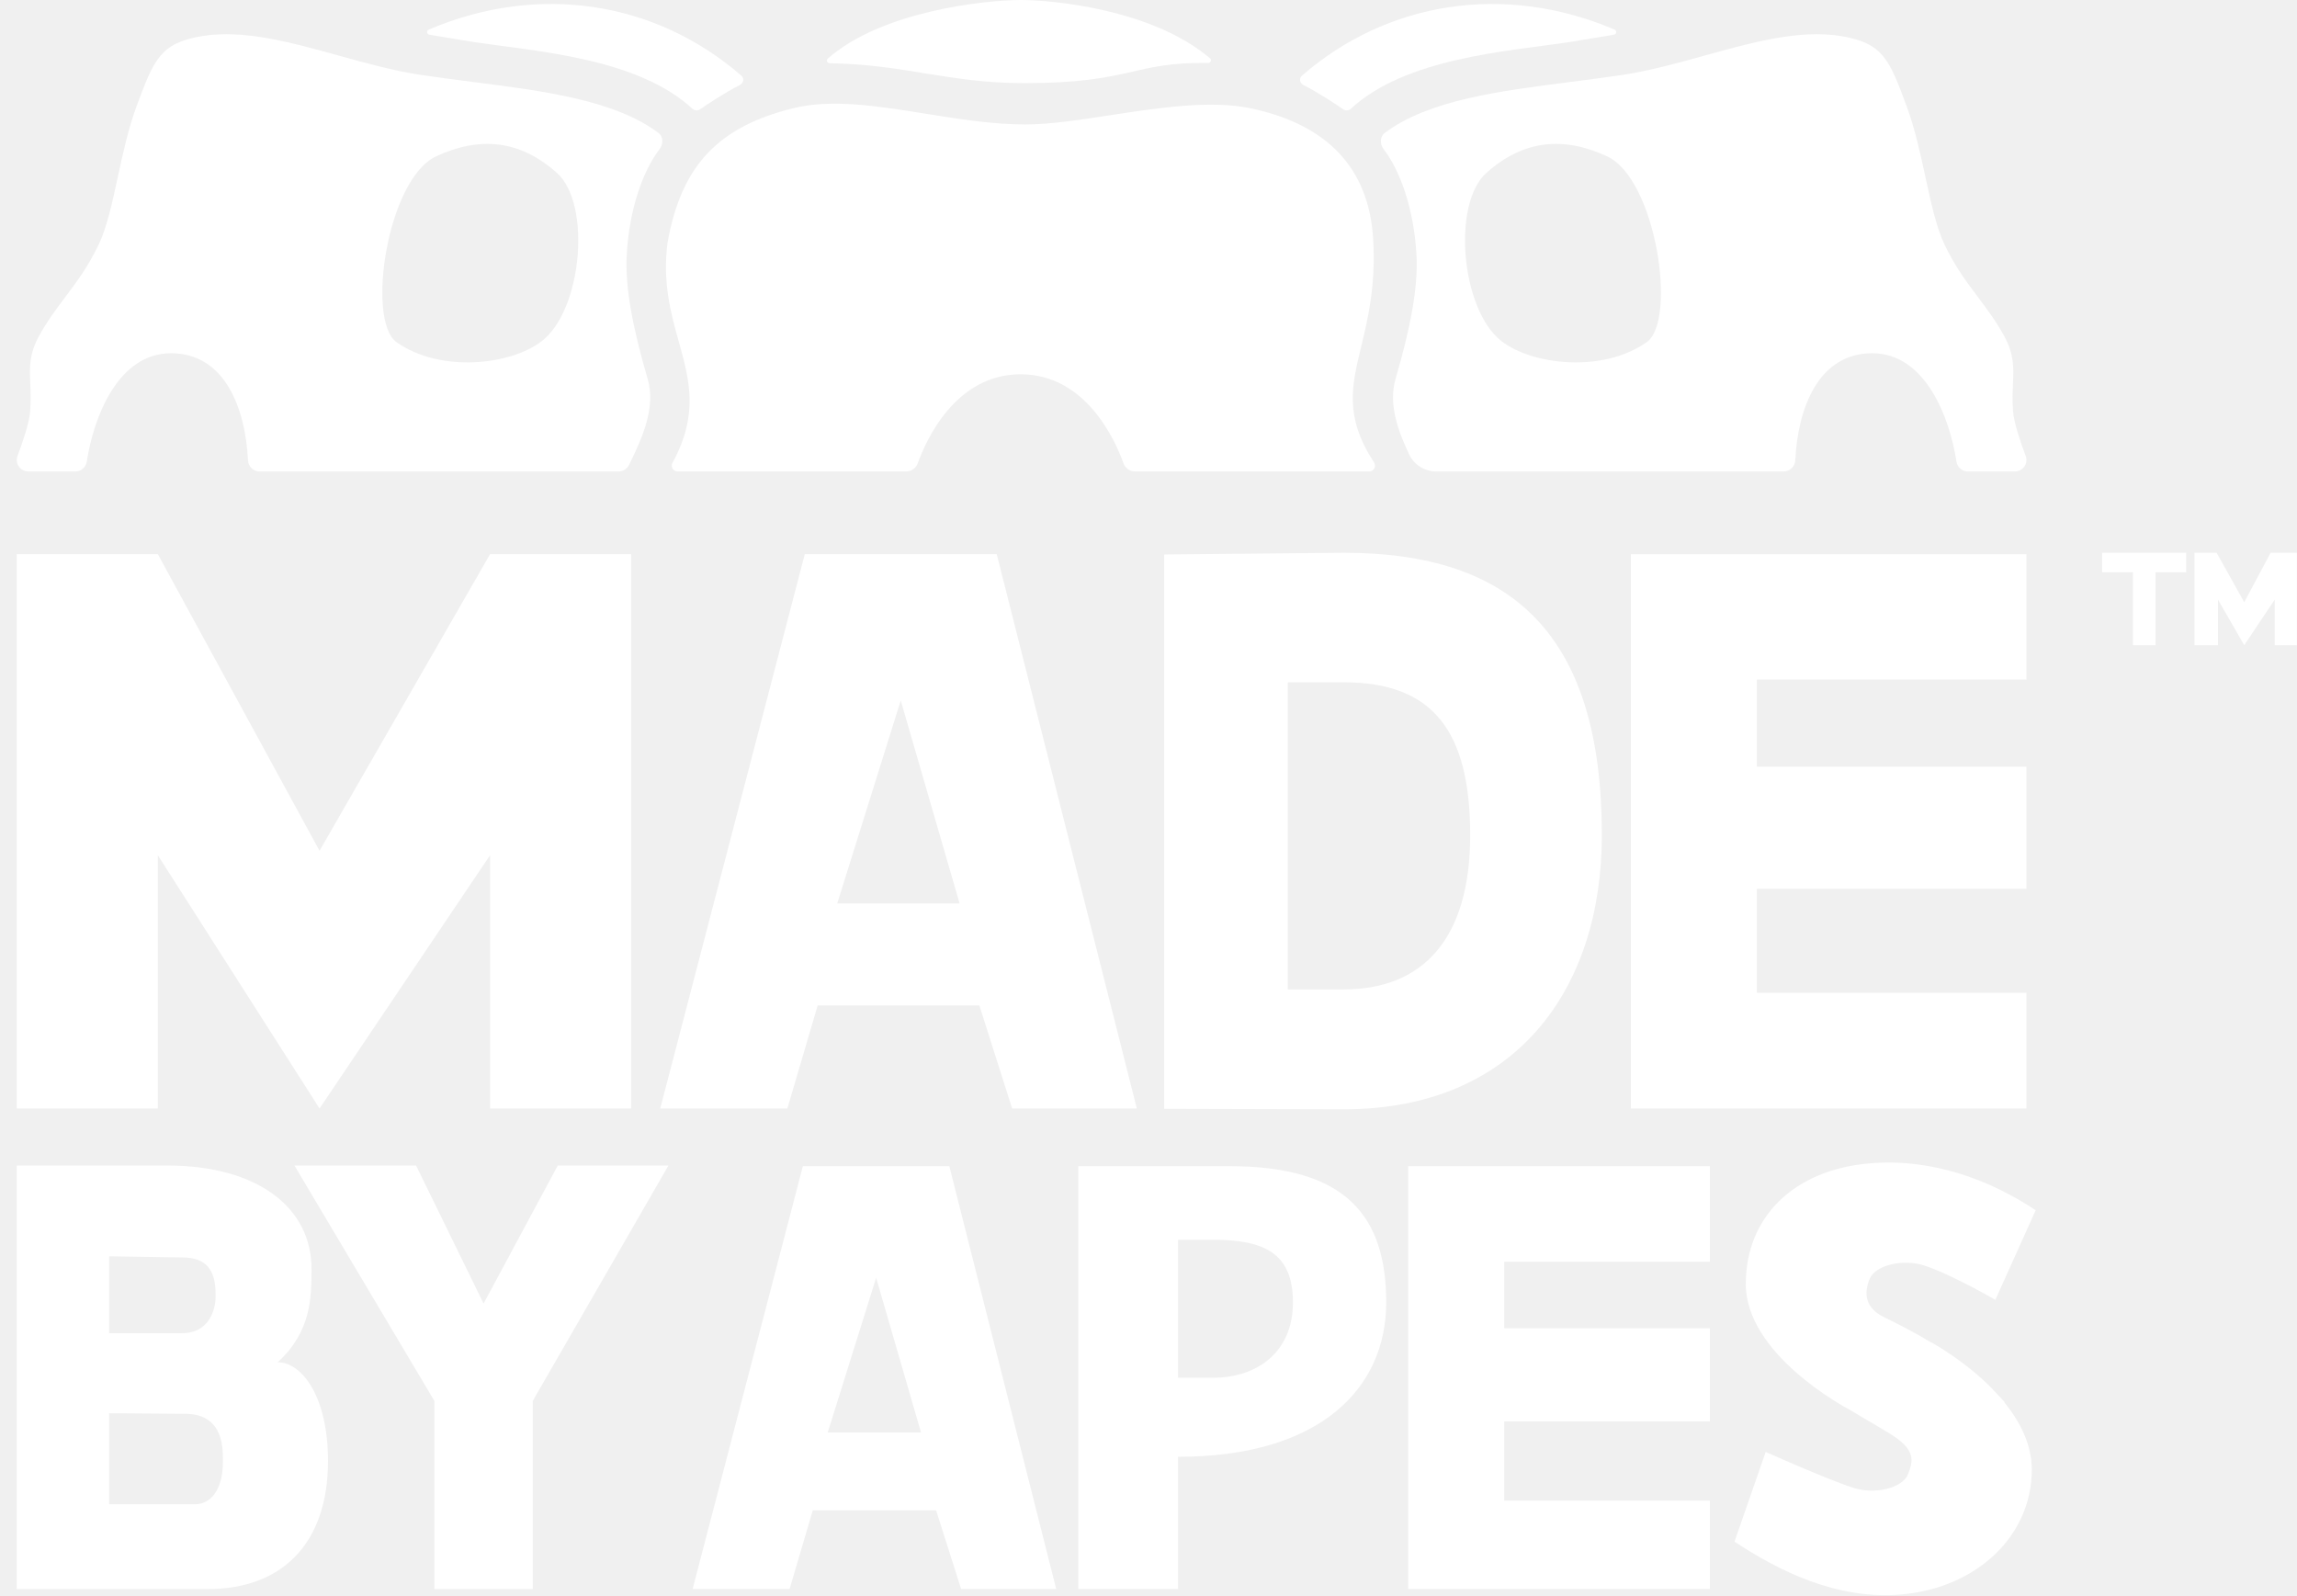
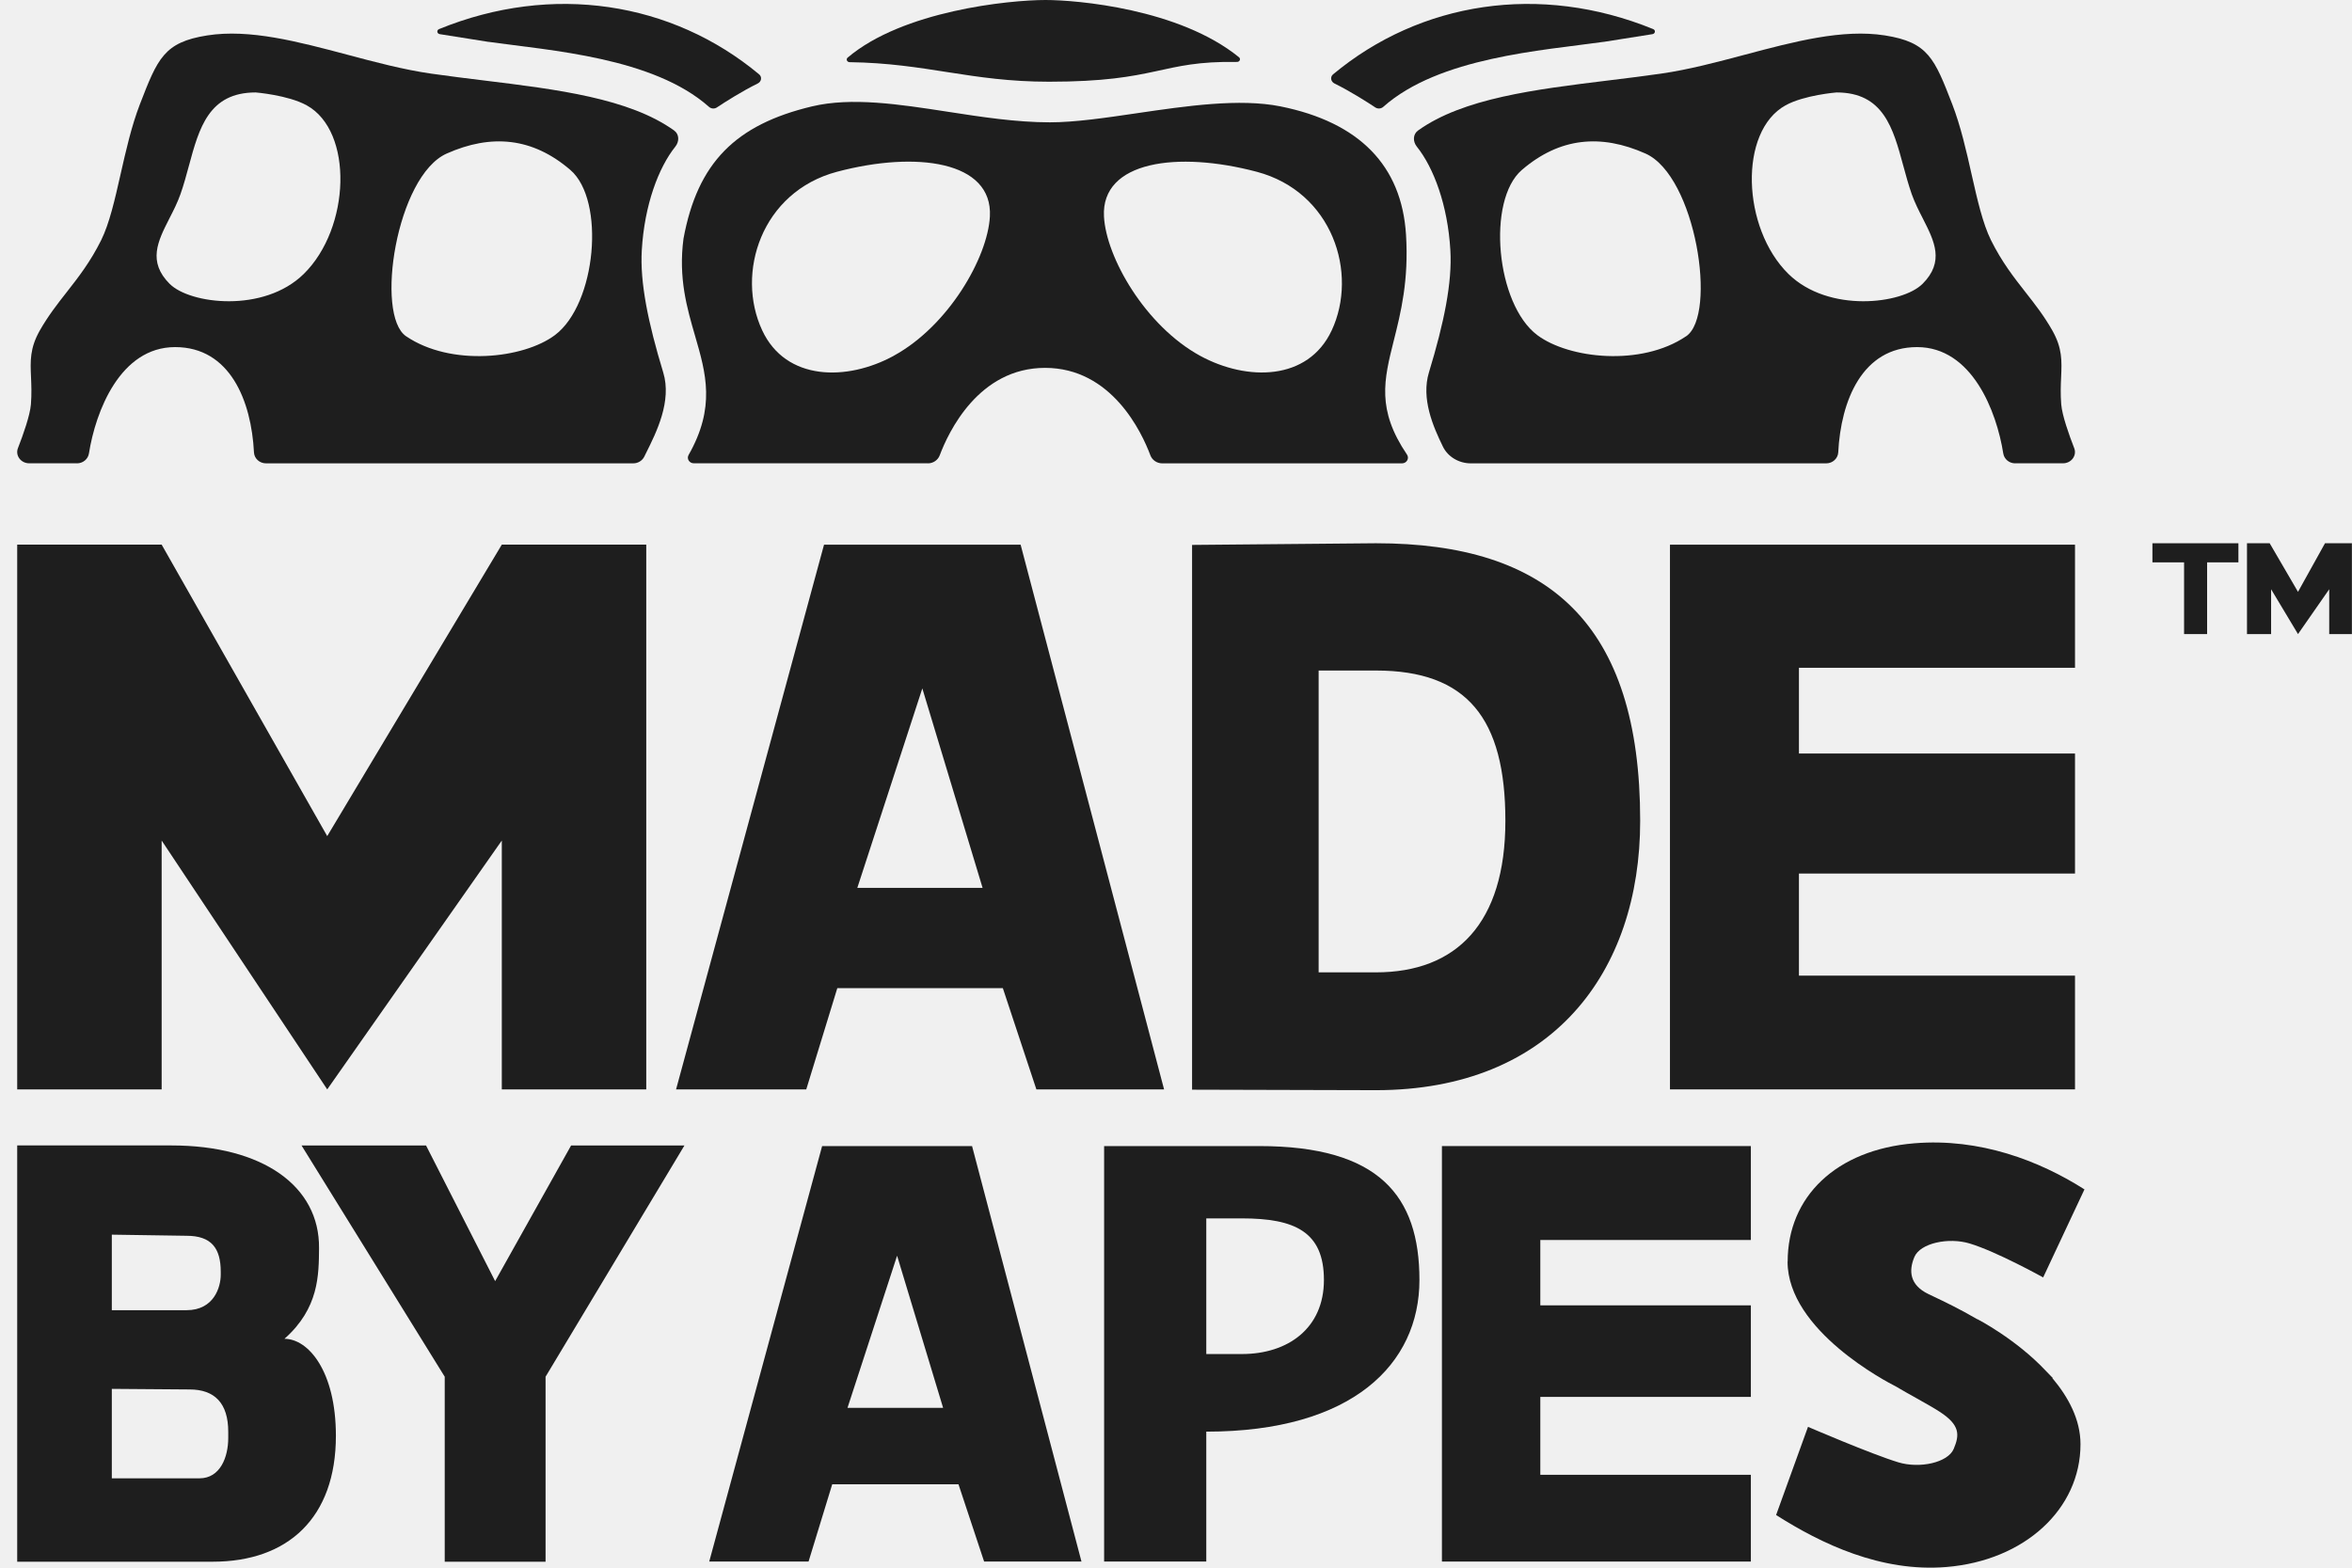
- <svg xmlns="http://www.w3.org/2000/svg" width="72" height="50" viewBox="0 0 72 50" fill="none">
-   <g clipPath="url(#clip0_51_765)">
-     <path d="M0.525 36.533H5.247C8.039 36.533 9.784 37.828 9.765 39.809C9.758 40.661 9.765 41.725 8.706 42.699C9.44 42.699 10.281 43.736 10.281 45.793C10.281 48.409 8.814 49.809 6.509 49.809H0.525V36.533ZM3.422 39.378V41.788H5.709C6.554 41.788 6.757 41.044 6.757 40.656V40.564C6.757 39.809 6.471 39.414 5.709 39.414L3.422 39.378ZM3.422 44.297V47.15H6.103C6.744 47.15 6.986 46.466 6.986 45.863V45.666C6.986 44.755 6.571 44.315 5.805 44.315L3.422 44.297V44.297Z" fill="white" />
-     <path d="M13.614 43.908L9.23 36.533H13.042L15.158 40.859L17.483 36.533H20.952L16.701 43.908V49.809H13.614V43.908Z" fill="white" />
-     <path d="M43.451 40.824C43.451 43.504 41.4 45.662 36.926 45.662V49.805H33.799V36.553H38.547C42.217 36.553 43.451 38.143 43.451 40.824ZM36.926 43.185H38.017C39.424 43.185 40.528 42.366 40.528 40.824C40.528 39.281 39.631 38.86 38.017 38.86H36.926V43.186V43.185Z" fill="white" />
-     <path d="M0.525 34.745V17.371H4.948L10.016 26.667L15.361 17.371H19.783V34.745H15.361V26.807L10.016 34.745L4.948 26.807V34.745H0.525Z" fill="white" />
-     <path d="M25.225 17.371H31.243L35.634 34.745H31.726L30.698 31.514H25.631L24.68 34.745H20.695L25.226 17.371H25.225ZM28.234 21.956L26.243 28.318H30.079L28.234 21.956Z" fill="white" />
-     <path d="M51.121 17.372H63.52V21.299H55.069V24.033H63.52V27.86H55.069V31.117H63.52V34.745H51.121V17.371V17.372Z" fill="white" />
-     <path d="M44.141 36.553H53.597V39.548H47.152V41.633H53.597V44.553H47.152V47.037H53.597V49.804H44.141V36.553Z" fill="white" />
-     <path d="M25.166 36.553H29.757L33.106 49.804H30.126L29.342 47.34H25.477L24.751 49.804H21.711L25.166 36.553ZM27.463 40.05L25.944 44.902H28.87L27.463 40.05Z" fill="white" />
-     <path d="M42.12 34.77L36.492 34.755V17.38L42.12 17.326C47.394 17.326 50.21 19.878 50.21 26.179C50.21 31.013 47.507 34.77 42.12 34.77ZM40.367 31.013H42.12C44.582 31.013 46.083 29.448 46.083 26.179C46.083 22.91 44.912 21.386 42.12 21.386H40.367V31.013Z" fill="white" />
-     <path fillRule="evenodd" clipRule="evenodd" d="M54.723 40.238C54.723 38.171 56.205 36.669 58.602 36.465C60.603 36.293 62.426 37.017 63.809 37.934L62.545 40.742C62.545 40.742 61.131 39.924 60.3 39.662C59.647 39.455 58.78 39.65 58.602 40.092C58.424 40.533 58.457 40.985 59.033 41.274C59.079 41.298 59.131 41.323 59.187 41.351C59.505 41.508 59.985 41.746 60.529 42.077H60.538C60.538 42.077 61.708 42.706 62.621 43.716C62.695 43.793 62.769 43.872 62.84 43.953H62.825C63.315 44.556 63.687 45.275 63.687 46.064C63.687 48.13 61.979 49.774 59.582 49.979C57.581 50.15 55.752 49.238 54.369 48.321L55.346 45.509C55.346 45.509 57.28 46.377 58.11 46.64C58.762 46.846 59.629 46.652 59.807 46.21C59.985 45.768 60.008 45.453 59.376 45.027C59.179 44.895 58.943 44.757 58.676 44.601C58.477 44.485 58.26 44.359 58.031 44.217C57.781 44.086 54.721 42.438 54.721 40.238H54.723Z" fill="white" />
-     <path d="M68.785 20.223V17.326H69.48L70.346 18.876L71.174 17.326H71.997V20.223H71.302V18.794L70.346 20.223L69.523 18.794V20.223H68.785Z" fill="white" />
-     <path d="M65.891 17.936V17.326H68.524V17.936H67.564V20.223H66.859V17.936H65.891Z" fill="white" />
-     <path d="M14.955 1.335L13.461 1.088C13.374 1.074 13.359 0.961 13.44 0.927C16.911 -0.548 20.571 0.056 23.238 2.372C23.334 2.454 23.308 2.604 23.195 2.662C22.715 2.906 22.181 3.262 21.943 3.427C21.869 3.478 21.768 3.468 21.703 3.408C19.994 1.826 16.832 1.61 14.955 1.334V1.335Z" fill="white" />
-     <path d="M49.092 1.335L50.587 1.088C50.674 1.074 50.689 0.961 50.608 0.927C47.136 -0.548 43.476 0.056 40.809 2.372C40.714 2.454 40.739 2.604 40.852 2.662C41.332 2.906 41.866 3.262 42.104 3.427C42.178 3.478 42.279 3.468 42.344 3.408C44.053 1.826 47.215 1.61 49.092 1.334V1.335Z" fill="white" />
-     <path d="M32.113 2.606C29.713 2.606 28.37 2.017 26.009 1.983C25.929 1.982 25.889 1.889 25.948 1.837C27.633 0.347 30.879 0 32.007 0C32.955 0 36.099 0.275 37.928 1.827C37.99 1.88 37.949 1.976 37.866 1.974C35.498 1.938 35.481 2.606 32.112 2.606L32.113 2.606Z" fill="white" />
-     <path fillRule="evenodd" clipRule="evenodd" d="M2.353 14.778H0.893C0.637 14.778 0.461 14.527 0.548 14.295C0.709 13.866 0.918 13.253 0.945 12.899C0.971 12.561 0.96 12.281 0.949 12.027C0.927 11.515 0.91 11.108 1.219 10.54C1.473 10.075 1.753 9.701 2.039 9.321C2.398 8.844 2.764 8.357 3.096 7.66C3.35 7.129 3.514 6.373 3.689 5.564C3.851 4.818 4.022 4.027 4.282 3.327C4.824 1.867 5.017 1.347 6.343 1.13C7.639 0.918 9.119 1.327 10.622 1.744C11.483 1.983 12.352 2.223 13.198 2.349C13.731 2.429 14.272 2.498 14.808 2.567C17.06 2.855 19.256 3.135 20.634 4.162C20.797 4.284 20.797 4.516 20.674 4.676C20.158 5.346 19.728 6.54 19.646 7.976C19.586 9.007 19.838 10.292 20.302 11.879C20.57 12.795 20.095 13.786 19.78 14.444C19.759 14.487 19.74 14.527 19.721 14.567C19.66 14.694 19.529 14.779 19.383 14.779H8.142C7.944 14.779 7.783 14.623 7.773 14.431C7.694 12.787 7.042 11.072 5.361 11.072C3.68 11.072 2.926 13.119 2.721 14.464C2.695 14.643 2.54 14.78 2.353 14.78V14.778ZM5.196 9.056C4.512 8.345 4.829 7.696 5.185 6.969C5.306 6.721 5.432 6.465 5.524 6.194C5.624 5.898 5.704 5.588 5.784 5.283C6.096 4.083 6.39 2.949 7.827 2.949C7.827 2.949 8.817 3.032 9.387 3.36C10.825 4.188 10.73 7.273 9.297 8.738C8.071 9.993 5.812 9.699 5.196 9.056V9.056ZM12.431 10.726C13.808 11.697 16.021 11.442 16.986 10.69C18.255 9.701 18.537 6.39 17.461 5.424C16.3 4.382 15.038 4.267 13.675 4.898C12.133 5.612 11.472 10.049 12.431 10.726H12.431Z" fill="white" />
-     <path fillRule="evenodd" clipRule="evenodd" d="M61.693 14.778H63.153C63.408 14.778 63.585 14.527 63.497 14.295C63.336 13.866 63.127 13.253 63.1 12.899C63.074 12.561 63.085 12.281 63.097 12.027C63.118 11.515 63.135 11.108 62.826 10.54C62.572 10.075 62.292 9.701 62.006 9.321C61.648 8.844 61.281 8.357 60.949 7.66C60.696 7.129 60.532 6.373 60.356 5.564C60.195 4.818 60.023 4.027 59.763 3.327C59.221 1.867 59.029 1.347 57.702 1.13C56.406 0.918 54.926 1.327 53.424 1.744C52.562 1.983 51.693 2.223 50.847 2.349C50.314 2.429 49.774 2.498 49.237 2.567C46.985 2.855 44.789 3.135 43.411 4.162C43.248 4.284 43.248 4.516 43.371 4.676C43.887 5.346 44.317 6.54 44.399 7.976C44.459 9.007 44.207 10.292 43.743 11.879C43.5 12.71 43.867 13.601 44.174 14.25C44.325 14.57 44.659 14.779 45.023 14.779H55.904C56.103 14.779 56.263 14.623 56.273 14.431C56.352 12.787 57.004 11.072 58.685 11.072C60.366 11.072 61.121 13.119 61.325 14.464C61.351 14.643 61.506 14.78 61.693 14.78V14.778ZM58.851 9.056C59.535 8.345 59.218 7.696 58.862 6.969C58.741 6.721 58.616 6.465 58.523 6.194C58.423 5.898 58.343 5.588 58.263 5.283C57.951 4.083 57.656 2.949 56.22 2.949C56.22 2.949 55.23 3.032 54.66 3.36C53.221 4.188 53.317 7.273 54.749 8.738C55.977 9.993 58.234 9.699 58.851 9.056V9.056ZM51.615 10.726C50.239 11.697 48.026 11.442 47.061 10.69C45.792 9.701 45.51 6.39 46.586 5.424C47.747 4.382 49.009 4.267 50.372 4.898C51.913 5.612 52.575 10.049 51.616 10.726H51.615Z" fill="white" />
-     <path fillRule="evenodd" clipRule="evenodd" d="M28.406 14.777H21.24C21.1 14.777 21.014 14.63 21.078 14.51C21.91 12.985 21.611 11.911 21.277 10.71C21.03 9.823 20.763 8.866 20.924 7.609C21.353 5.188 22.513 3.976 24.855 3.394C26.069 3.091 27.514 3.324 29.012 3.564C30.05 3.73 31.111 3.901 32.14 3.901C32.908 3.901 33.834 3.759 34.802 3.611C36.323 3.378 37.945 3.131 39.2 3.394C41.615 3.901 42.908 5.284 43.041 7.481C43.129 8.944 42.88 9.978 42.668 10.859C42.364 12.116 42.137 13.062 43.071 14.498C43.149 14.617 43.063 14.777 42.917 14.777H35.577C35.413 14.777 35.269 14.672 35.216 14.522C34.953 13.79 34.032 11.732 31.992 11.732C29.951 11.732 29.03 13.79 28.767 14.522C28.713 14.671 28.569 14.777 28.406 14.777V14.777ZM27.358 11.348C25.923 12.164 24.057 12.151 23.333 10.539C22.512 8.708 23.31 6.119 25.623 5.478C28.047 4.808 30.391 5.135 30.303 6.901C30.237 8.214 29.036 10.394 27.358 11.347V11.348ZM40.765 10.539C40.041 12.151 38.175 12.163 36.74 11.348C35.062 10.394 33.861 8.214 33.795 6.902C33.707 5.136 36.051 4.808 38.474 5.479C40.787 6.12 41.586 8.709 40.765 10.54V10.539Z" fill="white" />
+ <svg xmlns="http://www.w3.org/2000/svg" width="48" height="32" viewBox="0 0 48 32" fill="none">
+   <g clip-path="url(#clip0_45_2866)">
+     <path d="M0.351 23.381H3.499C5.36 23.381 6.523 24.21 6.511 25.478C6.506 26.023 6.511 26.704 5.805 27.328C6.294 27.328 6.855 27.991 6.855 29.308C6.855 30.982 5.877 31.878 4.34 31.878H0.351V23.381ZM2.282 25.202V26.744H3.806C4.37 26.744 4.505 26.268 4.505 26.02V25.961C4.505 25.478 4.315 25.225 3.806 25.225L2.282 25.202ZM2.282 28.351V30.176H4.07C4.497 30.176 4.658 29.739 4.658 29.353V29.226C4.658 28.643 4.381 28.362 3.87 28.362L2.282 28.35V28.351Z" fill="#1E1E1E" />
+     <path d="M9.076 28.102L6.154 23.382H8.695L10.105 26.151L11.655 23.382H13.968L11.134 28.102V31.878H9.076V28.102Z" fill="#1E1E1E" />
+     <path d="M28.968 26.127C28.968 27.843 27.601 29.223 24.618 29.223V31.875H22.533V23.394H25.699C28.145 23.394 28.968 24.411 28.968 26.127ZM24.618 27.639H25.345C26.283 27.639 27.019 27.114 27.019 26.127C27.019 25.14 26.421 24.87 25.345 24.87H24.618V27.639V27.639Z" fill="#1E1E1E" />
+     <path d="M0.351 22.237V11.117H3.299L6.678 17.067L10.241 11.117H13.189V22.237H10.241V17.157L6.678 22.237L3.299 17.157V22.237H0.351Z" fill="#1E1E1E" />
+     <path d="M16.817 11.118H20.829L23.757 22.238H21.151L20.466 20.17H17.088L16.454 22.238H13.797L16.817 11.118H16.817ZM18.823 14.052L17.496 18.124H20.053L18.823 14.052Z" fill="#1E1E1E" />
+     <path d="M34.081 11.118H42.347V13.631H36.713V15.381H42.347V17.831H36.713V19.915H42.347V22.237H34.081V11.117V11.118Z" fill="#1E1E1E" />
+     <path d="M29.427 23.394H35.732V25.311H31.435V26.645H35.732V28.514H31.435V30.104H35.732V31.875H29.427V23.394Z" fill="#1E1E1E" />
+     <path d="M16.778 23.394H19.838L22.071 31.875H20.084L19.561 30.298H16.984L16.501 31.875H14.474L16.778 23.394ZM18.308 25.632L17.296 28.737H19.247L18.308 25.632Z" fill="#1E1E1E" />
+     <path d="M28.08 22.253L24.328 22.243V11.123L28.08 11.089C31.596 11.089 33.473 12.722 33.473 16.755C33.473 19.848 31.671 22.253 28.08 22.253ZM26.911 19.848H28.08C29.721 19.848 30.722 18.847 30.722 16.755C30.722 14.663 29.941 13.687 28.08 13.687H26.911V19.848Z" fill="#1E1E1E" />
+     <path fill-rule="evenodd" clip-rule="evenodd" d="M36.483 25.752C36.483 24.429 37.471 23.468 39.069 23.337C40.403 23.227 41.618 23.691 42.54 24.278L41.697 26.075C41.697 26.075 40.755 25.551 40.2 25.383C39.766 25.251 39.187 25.375 39.069 25.658C38.95 25.941 38.972 26.23 39.356 26.415C39.387 26.43 39.421 26.446 39.459 26.464C39.671 26.565 39.991 26.717 40.353 26.929H40.359C40.359 26.929 41.139 27.331 41.748 27.978C41.797 28.027 41.846 28.078 41.894 28.129H41.884C42.21 28.516 42.459 28.975 42.459 29.48C42.459 30.803 41.32 31.855 39.722 31.986C38.388 32.096 37.169 31.512 36.247 30.925L36.898 29.125C36.898 29.125 38.187 29.681 38.741 29.849C39.175 29.981 39.754 29.857 39.872 29.574C39.991 29.291 40.006 29.09 39.585 28.817C39.453 28.732 39.296 28.644 39.118 28.544C38.985 28.47 38.841 28.39 38.688 28.299C38.521 28.215 36.481 27.16 36.481 25.752H36.483Z" fill="#1E1E1E" />
+     <path d="M45.857 12.943V11.089H46.32L46.898 12.081L47.449 11.089H47.998V12.943H47.535V12.028L46.898 12.943L46.349 12.028V12.943H45.857Z" fill="#1E1E1E" />
+     <path d="M43.927 11.479V11.089H45.682V11.479H45.043V12.943H44.573V11.479H43.927Z" fill="#1E1E1E" />
+     <path d="M9.97 0.855L8.975 0.697C8.916 0.688 8.907 0.616 8.96 0.594C11.274 -0.35 13.714 0.036 15.493 1.518C15.556 1.571 15.54 1.667 15.464 1.704C15.144 1.861 14.788 2.088 14.629 2.194C14.58 2.226 14.513 2.22 14.47 2.182C13.33 1.169 11.222 1.031 9.97 0.854V0.855Z" fill="#1E1E1E" />
+     <path d="M32.728 0.855L33.724 0.697C33.782 0.688 33.792 0.616 33.739 0.594C31.424 -0.35 28.984 0.036 27.205 1.518C27.142 1.571 27.159 1.667 27.234 1.704C27.554 1.861 27.91 2.088 28.069 2.194C28.118 2.226 28.186 2.22 28.229 2.182C29.368 1.169 31.476 1.031 32.728 0.854V0.855Z" fill="#1E1E1E" />
+     <path d="M21.409 1.668C19.809 1.668 18.914 1.291 17.339 1.269C17.286 1.268 17.26 1.209 17.299 1.176C18.422 0.222 20.586 0 21.338 0C21.97 0 24.066 0.176 25.286 1.169C25.327 1.203 25.3 1.265 25.244 1.264C23.666 1.24 23.654 1.668 21.408 1.668L21.409 1.668Z" fill="#1E1E1E" />
+     <path fill-rule="evenodd" clip-rule="evenodd" d="M1.569 9.457H0.596C0.425 9.457 0.308 9.297 0.366 9.148C0.473 8.874 0.612 8.481 0.631 8.255C0.648 8.038 0.64 7.859 0.633 7.697C0.619 7.369 0.607 7.109 0.813 6.745C0.983 6.447 1.169 6.208 1.36 5.965C1.599 5.66 1.843 5.348 2.065 4.902C2.233 4.562 2.343 4.078 2.46 3.56C2.568 3.083 2.682 2.577 2.855 2.128C3.217 1.194 3.345 0.862 4.229 0.723C5.093 0.587 6.08 0.849 7.082 1.115C7.656 1.268 8.235 1.422 8.799 1.503C9.154 1.554 9.515 1.598 9.872 1.642C11.374 1.826 12.838 2.006 13.757 2.663C13.865 2.741 13.865 2.889 13.783 2.992C13.439 3.421 13.152 4.185 13.098 5.104C13.058 5.764 13.226 6.586 13.535 7.602C13.714 8.188 13.397 8.822 13.187 9.243C13.173 9.271 13.16 9.297 13.148 9.322C13.107 9.404 13.02 9.458 12.923 9.458H5.429C5.296 9.458 5.189 9.358 5.183 9.235C5.13 8.183 4.695 7.085 3.574 7.085C2.453 7.085 1.951 8.395 1.815 9.256C1.797 9.371 1.694 9.458 1.569 9.458V9.457ZM3.464 5.796C3.009 5.34 3.22 4.925 3.457 4.459C3.538 4.301 3.622 4.137 3.683 3.963C3.75 3.774 3.803 3.576 3.856 3.381C4.064 2.613 4.261 1.887 5.218 1.887C5.218 1.887 5.878 1.94 6.259 2.15C7.217 2.679 7.154 4.654 6.199 5.592C5.381 6.395 3.875 6.207 3.464 5.795V5.796ZM8.288 6.864C9.206 7.486 10.681 7.322 11.324 6.841C12.17 6.208 12.359 4.089 11.641 3.47C10.867 2.804 10.026 2.73 9.117 3.134C8.089 3.591 7.648 6.431 8.288 6.864H8.288Z" fill="#1E1E1E" />
+     <path fill-rule="evenodd" clip-rule="evenodd" d="M41.128 9.457H42.102C42.272 9.457 42.39 9.297 42.331 9.148C42.224 8.874 42.085 8.481 42.066 8.255C42.049 8.038 42.056 7.859 42.064 7.697C42.078 7.369 42.09 7.109 41.884 6.745C41.715 6.447 41.528 6.208 41.337 5.965C41.098 5.66 40.854 5.348 40.632 4.902C40.464 4.562 40.354 4.078 40.237 3.56C40.13 3.083 40.015 2.577 39.842 2.128C39.48 1.194 39.352 0.862 38.468 0.723C37.604 0.587 36.617 0.849 35.616 1.115C35.041 1.268 34.462 1.422 33.898 1.503C33.543 1.554 33.182 1.598 32.825 1.642C31.323 1.826 29.859 2.006 28.941 2.663C28.832 2.741 28.832 2.889 28.914 2.992C29.258 3.421 29.545 4.185 29.599 5.104C29.639 5.764 29.471 6.586 29.162 7.602C29 8.134 29.245 8.704 29.449 9.12C29.55 9.324 29.773 9.458 30.015 9.458H37.269C37.402 9.458 37.508 9.358 37.515 9.235C37.568 8.183 38.003 7.085 39.124 7.085C40.244 7.085 40.747 8.395 40.883 9.256C40.901 9.371 41.004 9.458 41.128 9.458V9.457ZM39.234 5.796C39.69 5.34 39.478 4.925 39.241 4.459C39.16 4.301 39.077 4.137 39.015 3.963C38.949 3.774 38.895 3.576 38.842 3.381C38.634 2.613 38.437 1.887 37.48 1.887C37.48 1.887 36.82 1.94 36.44 2.15C35.481 2.679 35.545 4.654 36.499 5.592C37.318 6.395 38.823 6.207 39.234 5.795V5.796ZM34.41 6.864C33.493 7.486 32.017 7.322 31.374 6.841C30.528 6.208 30.34 4.089 31.057 3.47C31.831 2.804 32.673 2.73 33.581 3.134C34.609 3.591 35.05 6.431 34.411 6.864H34.41Z" fill="#1E1E1E" />
+     <path fill-rule="evenodd" clip-rule="evenodd" d="M18.938 9.457H14.16C14.067 9.457 14.009 9.363 14.053 9.287C14.607 8.311 14.408 7.623 14.185 6.855C14.02 6.287 13.842 5.675 13.949 4.87C14.236 3.321 15.009 2.545 16.57 2.172C17.38 1.979 18.343 2.127 19.342 2.281C20.033 2.388 20.741 2.497 21.427 2.497C21.939 2.497 22.556 2.406 23.202 2.311C24.216 2.162 25.297 2.004 26.134 2.172C27.744 2.497 28.605 3.382 28.694 4.788C28.753 5.724 28.587 6.386 28.445 6.95C28.243 7.754 28.092 8.36 28.714 9.279C28.766 9.355 28.709 9.458 28.612 9.458H23.718C23.609 9.458 23.513 9.39 23.477 9.294C23.302 8.826 22.688 7.509 21.328 7.509C19.968 7.509 19.354 8.826 19.178 9.294C19.142 9.39 19.046 9.458 18.938 9.458V9.457ZM18.239 7.263C17.282 7.785 16.038 7.777 15.556 6.745C15.008 5.573 15.54 3.916 17.082 3.506C18.698 3.077 20.261 3.287 20.202 4.417C20.158 5.257 19.357 6.652 18.239 7.262V7.263ZM27.177 6.745C26.695 7.777 25.45 7.784 24.493 7.263C23.375 6.652 22.574 5.257 22.53 4.418C22.471 3.287 24.034 3.078 25.65 3.507C27.192 3.917 27.724 5.574 27.177 6.746V6.745Z" fill="#1E1E1E" />
  </g>
  <defs>
-     <clipPath id="clip0_51_765">
-       <rect width="72" height="50" fill="white" />
+     <clipPath id="clip0_45_2866">
+       <rect width="48" height="32" fill="white" />
    </clipPath>
  </defs>
</svg>
